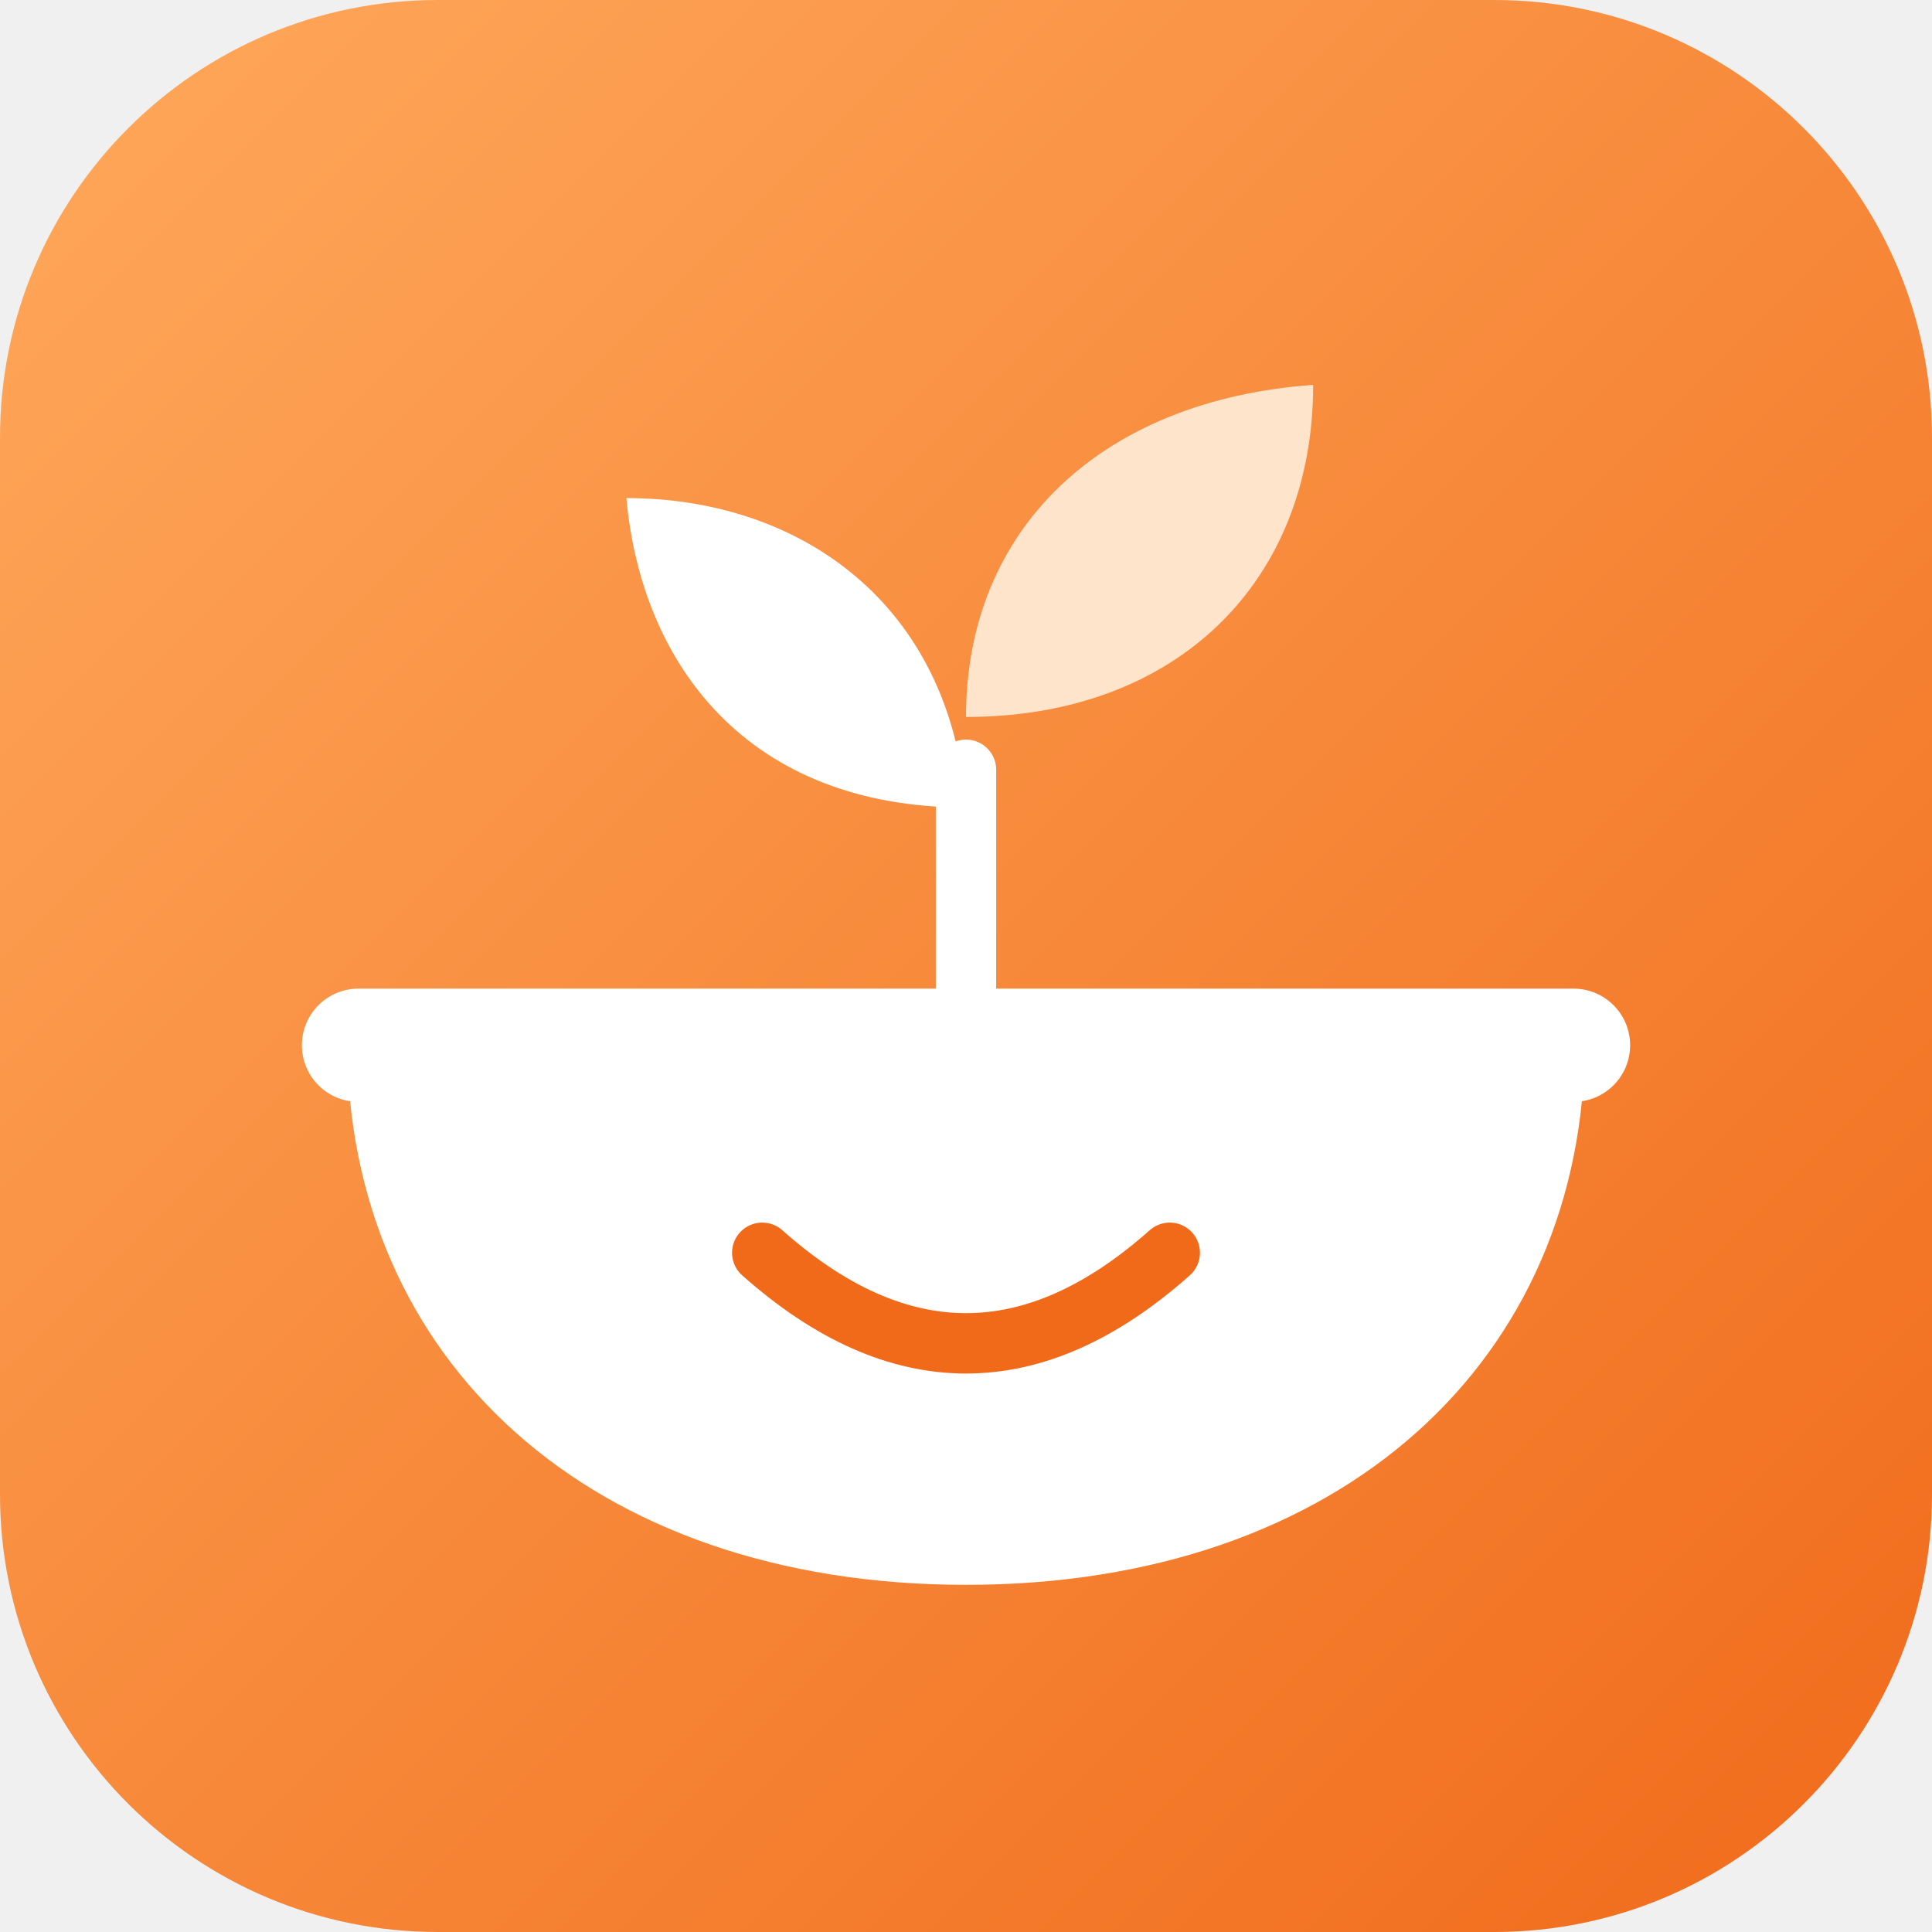
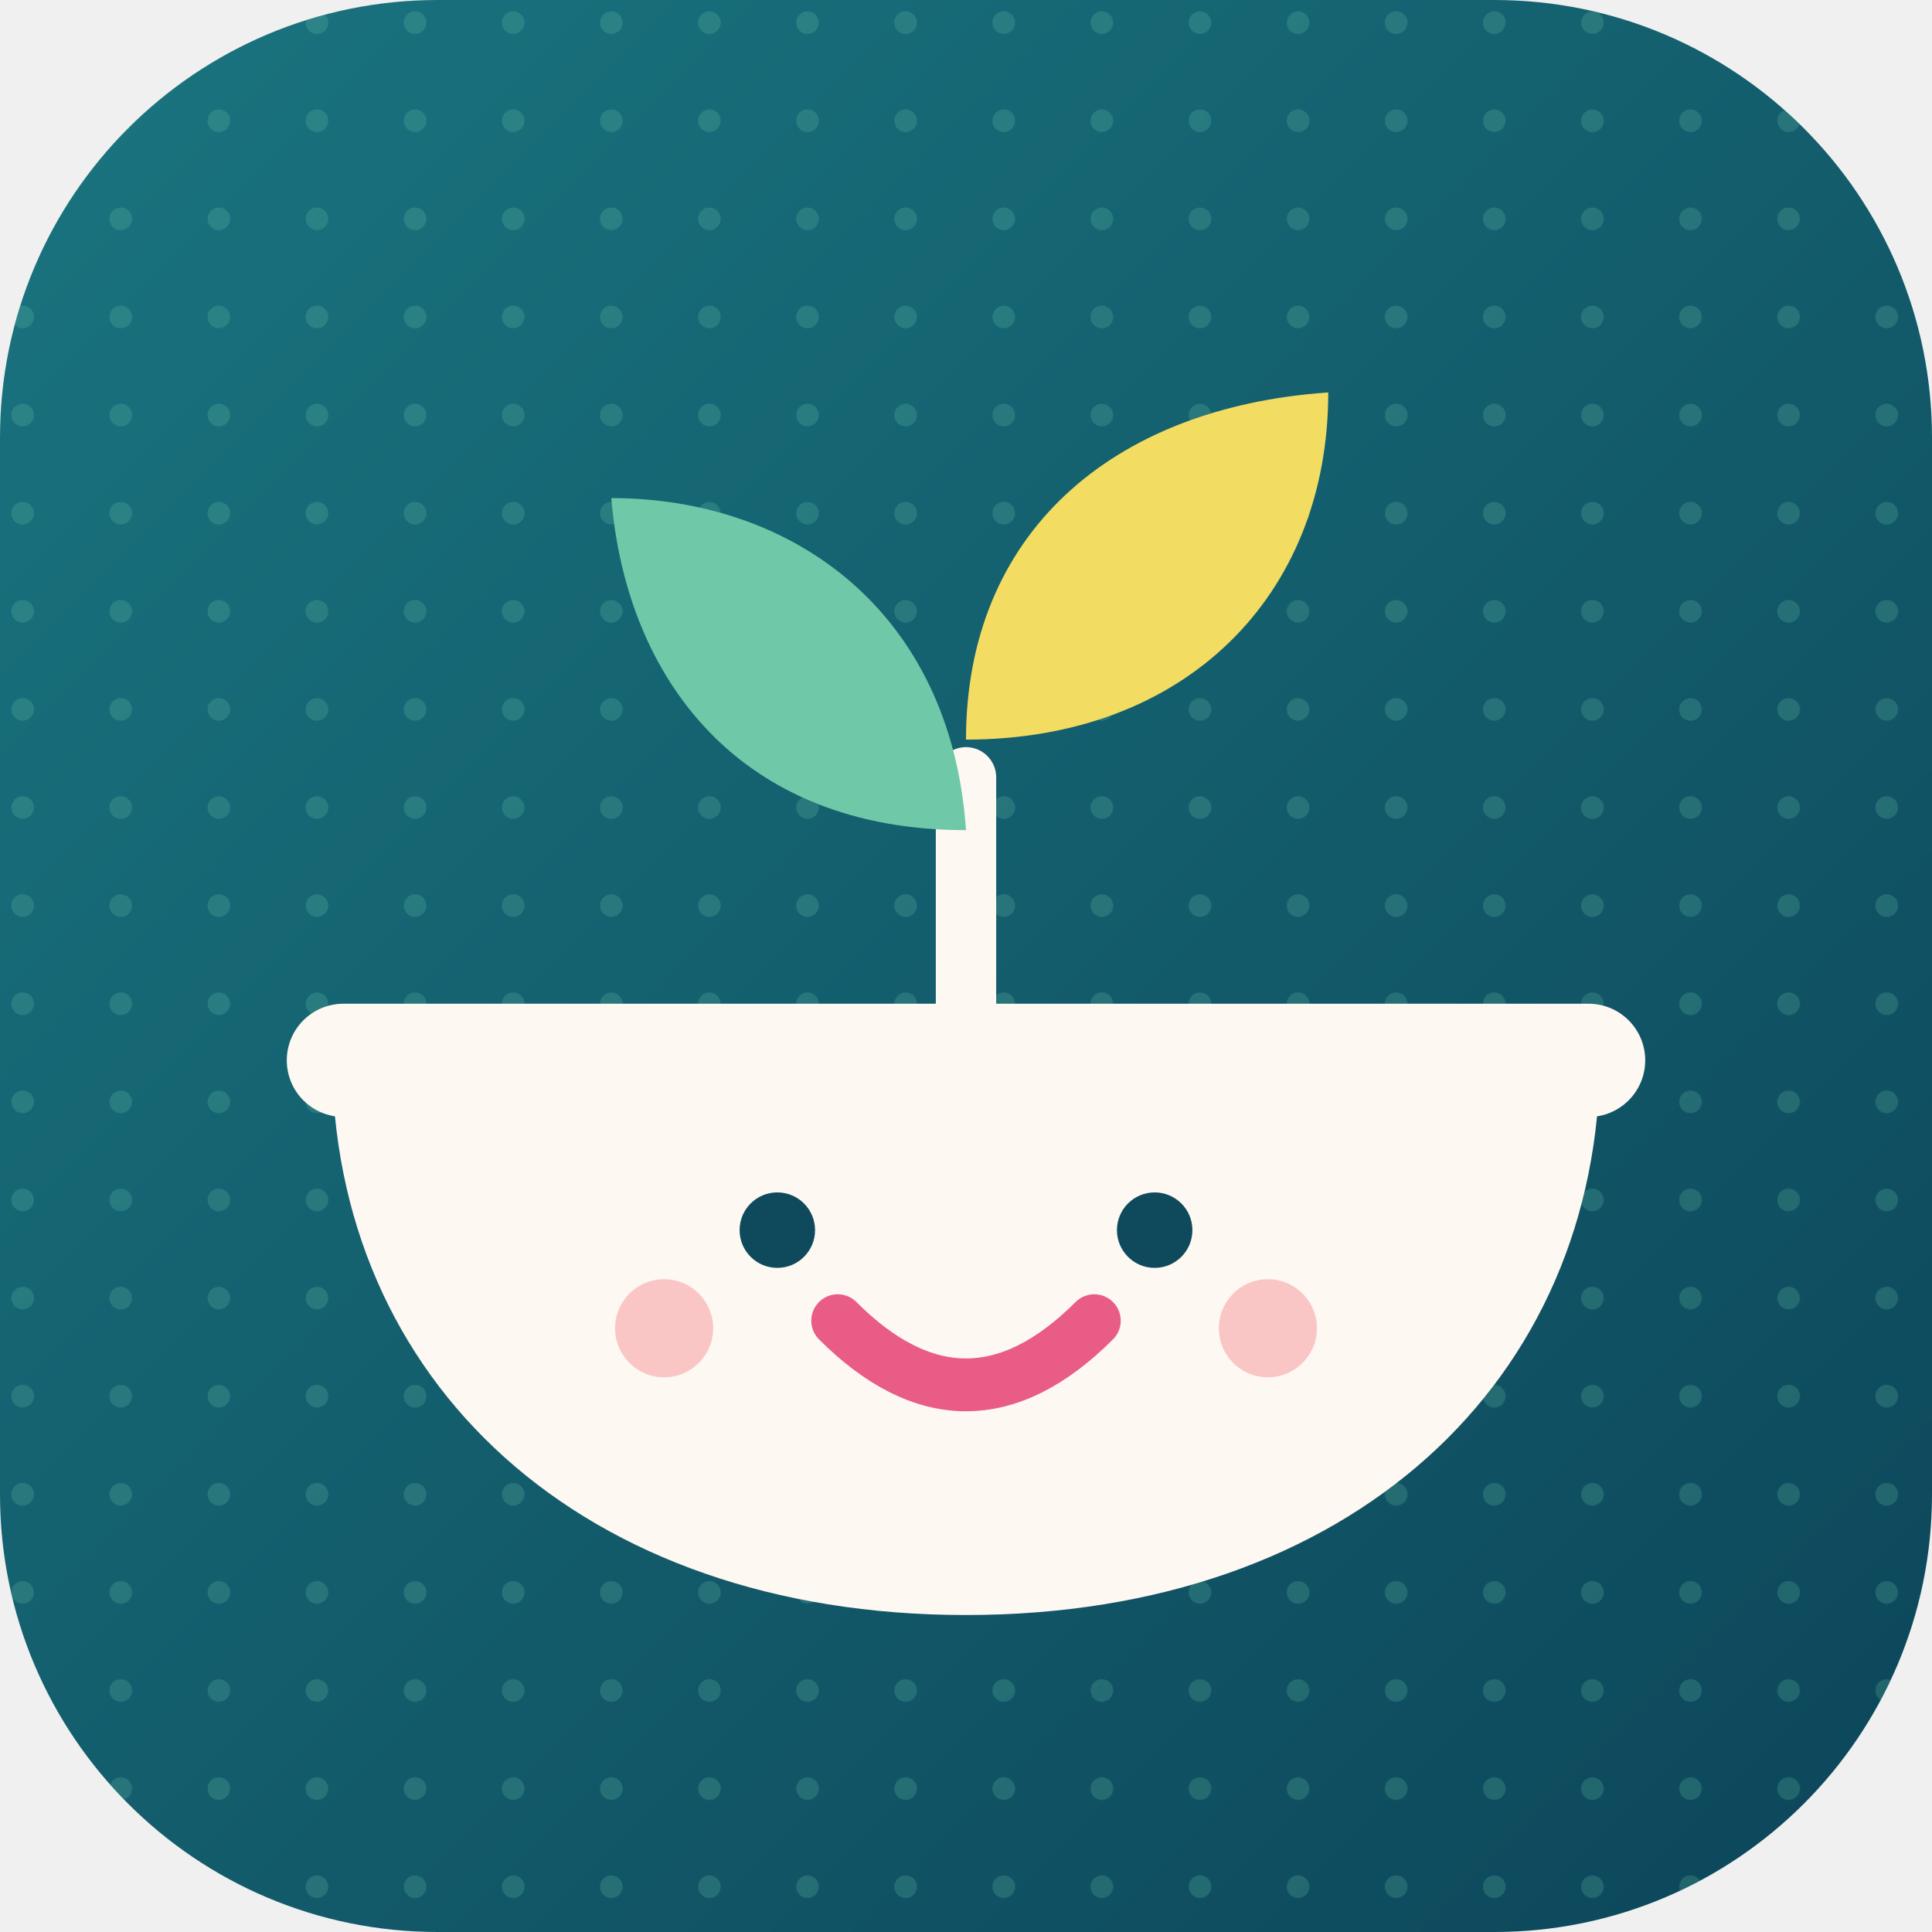
<svg xmlns="http://www.w3.org/2000/svg" viewBox="0 0 512 512">
  <defs>
    <linearGradient id="bg" x1="0" y1="0" x2="1" y2="1">
-       <stop offset="0" stop-color="#ffa95c" />
-       <stop offset="1" stop-color="#f06a1a" />
+       <stop offset="0" stop-color="#1a7580" />
+       <stop offset="1" stop-color="#0c4559" />
    </linearGradient>
+     <pattern id="d" width="26" height="26" patternUnits="userSpaceOnUse">
+       <circle cx="6" cy="6" r="3" fill="#6fc8a8" opacity=".22" />
+     </pattern>
  </defs>
  <rect width="512" height="512" rx="116" fill="url(#bg)" />
-   <path d="M256 282V204" stroke="#fff" stroke-width="16" stroke-linecap="round" fill="none" />
-   <path d="M256 214C198 214 170 176 166 132C212 132 252 160 256 214Z" fill="#fff" />
-   <path d="M256 190C256 140 292 106 348 102C348 154 312 190 256 190Z" fill="#ffe4cc" />
-   <path d="M92 276H420C420 360 356 420 256 420S92 360 92 276Z" fill="#fff" />
-   <rect x="80" y="262" width="352" height="30" rx="15" fill="#fff" />
-   <path d="M202 332Q256 380 310 332" stroke="#f06a1a" stroke-width="16" stroke-linecap="round" fill="none" />
+   <rect width="512" height="512" rx="116" fill="url(#d)" />
+   <g transform="translate(256 256) scale(1) translate(-256 -256)">
+     <path d="M256 286V206" stroke="#fdf8f1" stroke-width="16" stroke-linecap="round" fill="none" />
+     <path d="M256 220C196 220 166 180 162 132C210 132 252 162 256 220Z" fill="#6fc8a8" />
+     <path d="M256 196C256 142 294 108 352 104C352 158 314 196 256 196Z" fill="#f3dc62" />
+     <path d="M88 280H424C424 366 358 428 256 428S88 366 88 280Z" fill="#fdf8f1" />
+     <rect x="76" y="266" width="360" height="30" rx="15" fill="#fdf8f1" />
+     <circle cx="206" cy="326" r="10" fill="#0f4a5c" />
+     <circle cx="306" cy="326" r="10" fill="#0f4a5c" />
+     <path d="M222 350Q256 384 290 350" stroke="#e85c85" stroke-width="14" stroke-linecap="round" fill="none" />
+     <circle cx="176" cy="352" r="13" fill="#f46b72" opacity=".35" />
+     <circle cx="336" cy="352" r="13" fill="#f46b72" opacity=".35" />
+   </g>
</svg>
